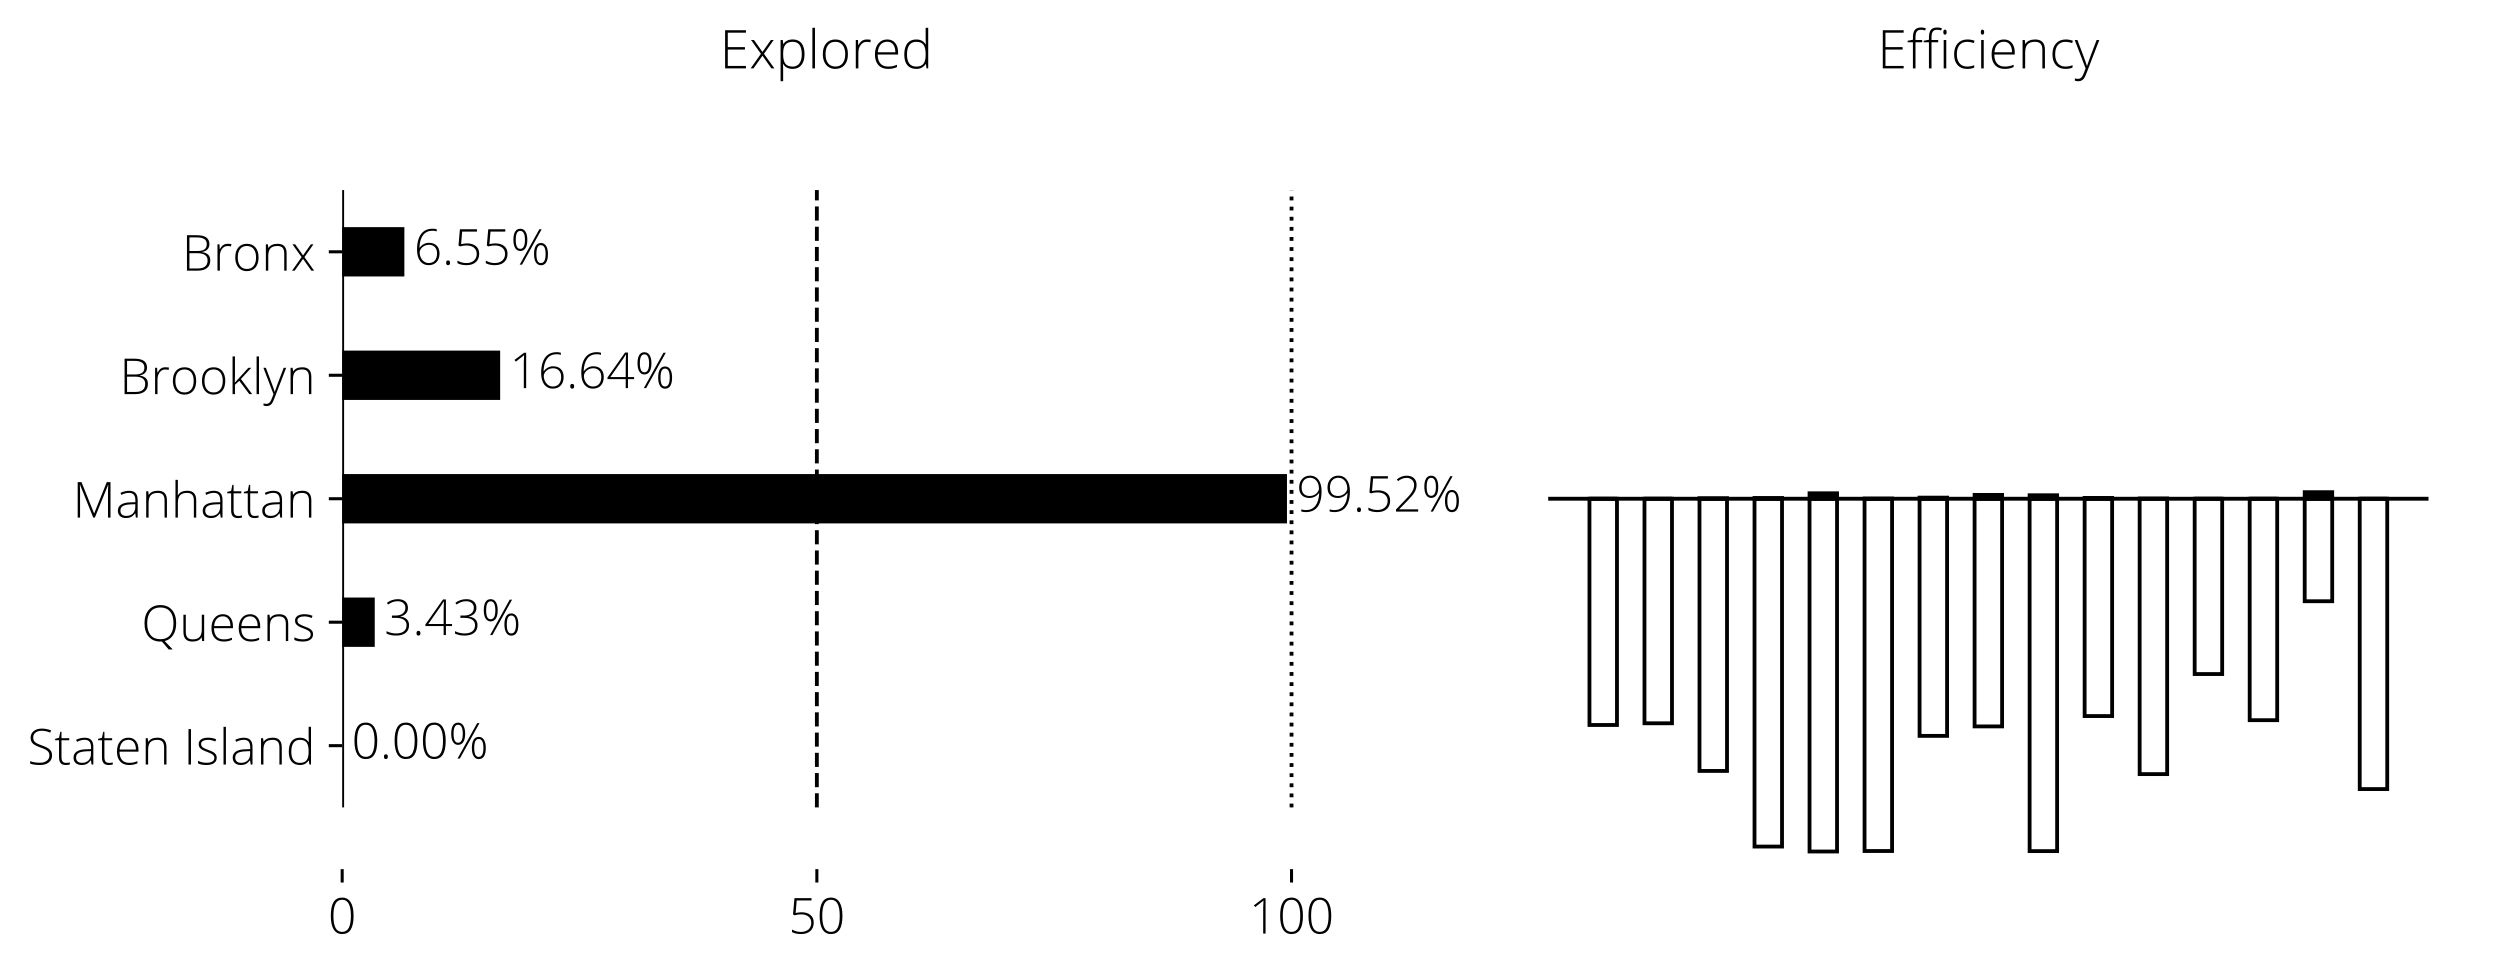
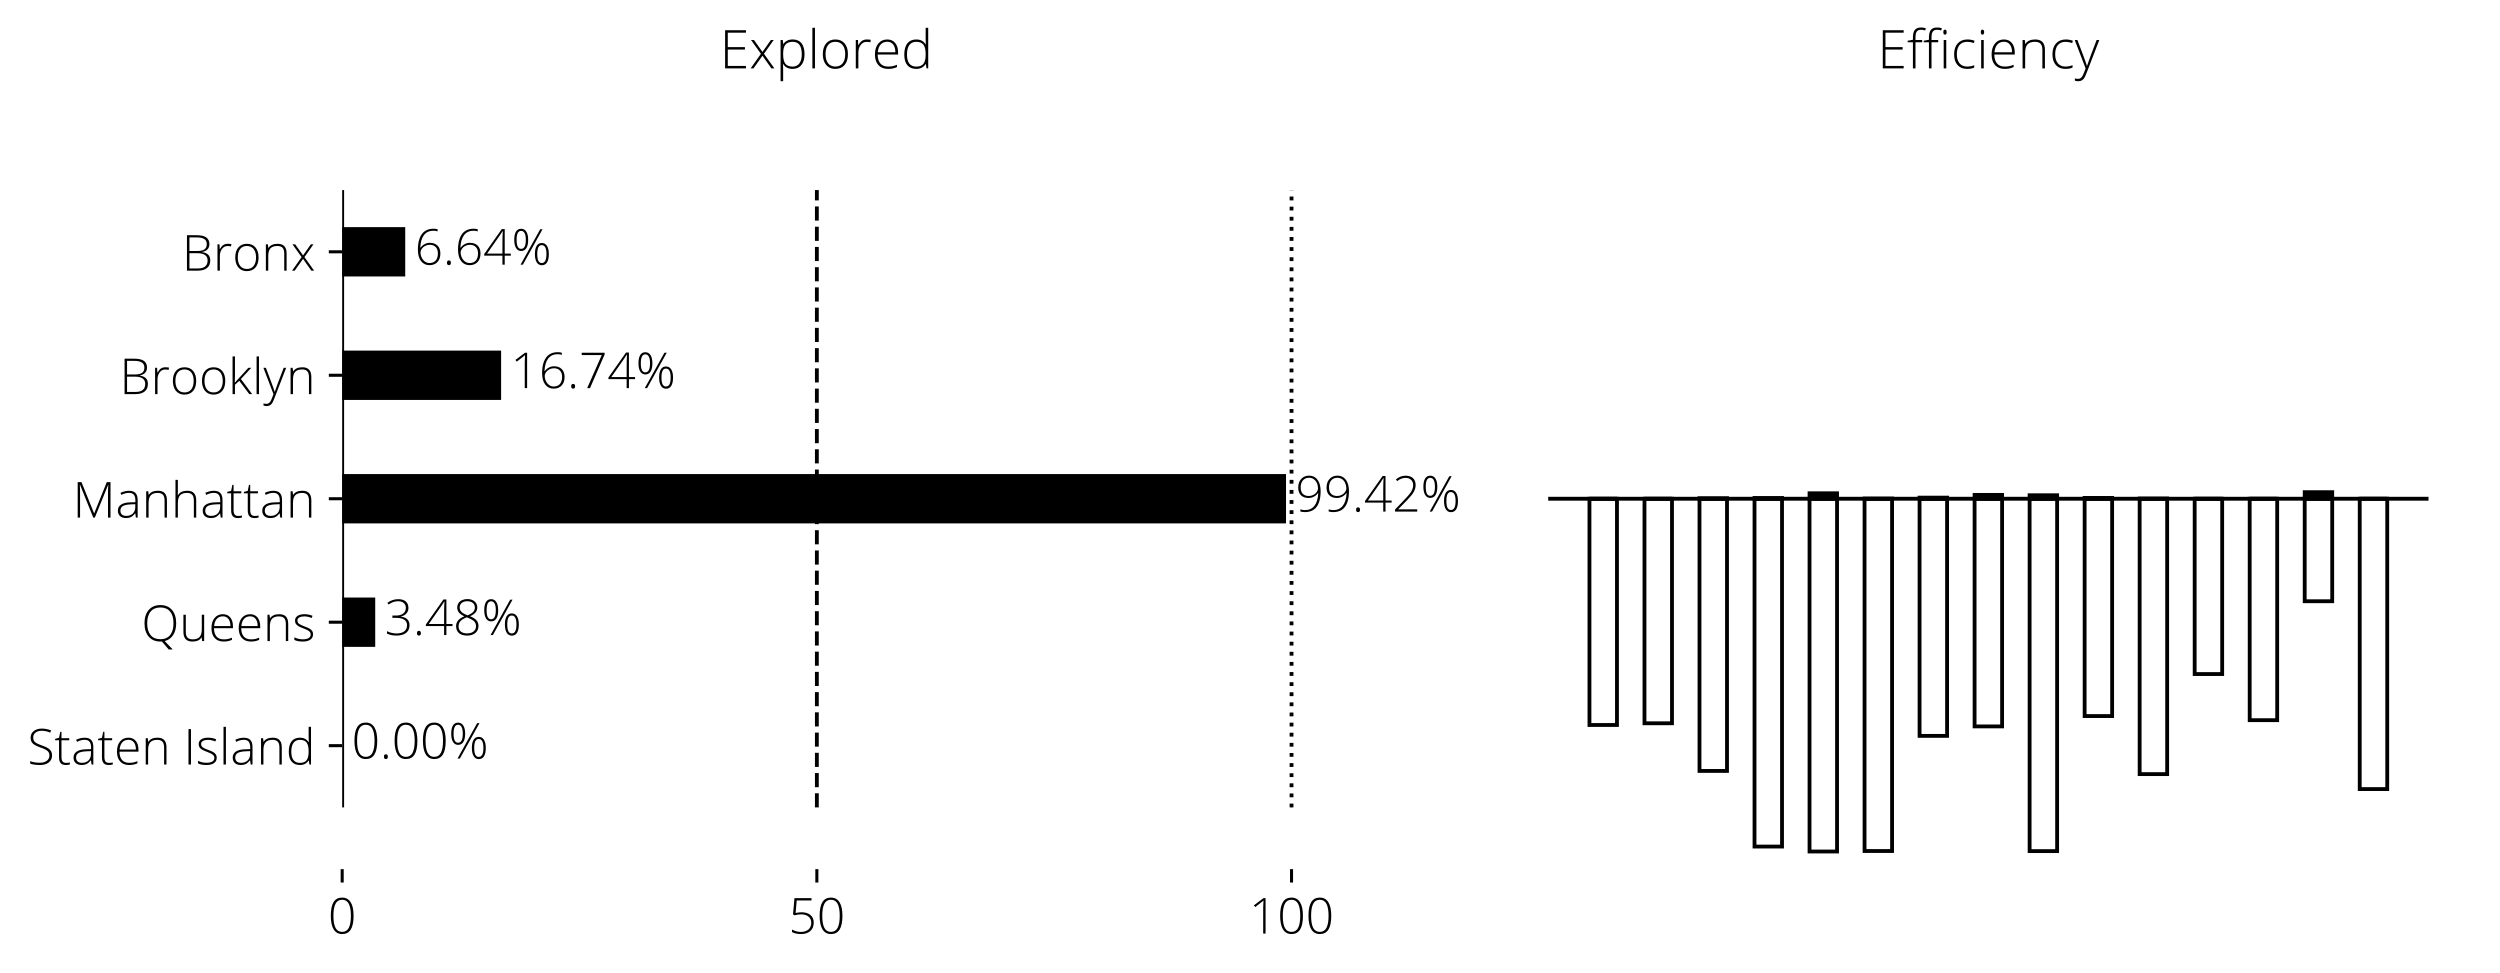
<svg xmlns="http://www.w3.org/2000/svg" xmlns:xlink="http://www.w3.org/1999/xlink" width="654.828pt" height="254.856pt" viewBox="0 0 654.828 254.856" version="1.1">
  <defs>
    <style type="text/css">*{stroke-linejoin: round; stroke-linecap: butt}</style>
  </defs>
  <g id="figure_1">
    <g id="patch_1">
      <path d="M 0 254.856  L 654.828 254.856  L 654.828 0  L 0 0  z " style="fill: #ffffff" />
    </g>
    <g id="axes_1">
      <g id="patch_2">
        <path d="M 89.628 227.654  L 343.265 227.654  L 343.265 33.614  L 89.628 33.614  L 89.628 227.654  z " style="fill: none" />
      </g>
      <g id="patch_3">
-         <path d="M 89.628 201.782  L 89.628 201.782  L 89.628 188.846  L 89.628 188.846  z " clip-path="url(#p88176ac33a)" />
+         <path d="M 89.628 201.782  L 89.628 201.782  L 89.628 188.846  L 89.628 188.846  z " clip-path="url(#p168eea9717)" />
      </g>
      <g id="patch_4">
-         <path d="M 89.628 169.442  L 98.158 169.442  L 98.158 156.506  L 89.628 156.506  z " clip-path="url(#p88176ac33a)" />
+         <path d="M 89.628 169.442  L 98.282 169.442  L 98.282 156.506  L 89.628 156.506  z " clip-path="url(#p168eea9717)" />
      </g>
      <g id="patch_5">
-         <path d="M 89.628 137.102  L 337.098 137.102  L 337.098 124.166  L 89.628 124.166  z " clip-path="url(#p88176ac33a)" />
+         <path d="M 89.628 137.102  L 336.849 137.102  L 336.849 124.166  L 89.628 124.166  z " clip-path="url(#p168eea9717)" />
      </g>
      <g id="patch_6">
-         <path d="M 89.628 104.762  L 131.006 104.762  L 131.006 91.826  L 89.628 91.826  z " clip-path="url(#p88176ac33a)" />
+         <path d="M 89.628 104.762  L 131.255 104.762  L 131.255 91.826  L 89.628 91.826  z " clip-path="url(#p168eea9717)" />
      </g>
      <g id="patch_7">
-         <path d="M 89.628 72.422  L 105.916 72.422  L 105.916 59.486  L 89.628 59.486  z " clip-path="url(#p88176ac33a)" />
+         <path d="M 89.628 72.422  L 106.14 72.422  L 106.14 59.486  L 89.628 59.486  z " clip-path="url(#p168eea9717)" />
      </g>
      <g id="matplotlib.axis_1">
        <g id="xtick_1">
          <g id="line2d_1">
            <defs>
-               <path id="m44814a8c28" d="M 0 0  L 0 3.5  " style="stroke: #000000; stroke-width: 0.8" />
+               <path id="mcba9a3e082" d="M 0 0  L 0 3.5  " style="stroke: #000000; stroke-width: 0.8" />
            </defs>
            <g>
-               <use xlink:href="#m44814a8c28" x="89.628" y="227.654" style="stroke: #000000; stroke-width: 0.8" />
+               <use xlink:href="#mcba9a3e082" x="89.628" y="227.654" style="stroke: #000000; stroke-width: 0.8" />
            </g>
          </g>
          <g id="text_1">
            <g transform="translate(85.91836 244.5322) scale(0.13 -0.13)">
              <defs>
                <path id="OpenSans-Light-30" d="M 3297 2297  Q 3297 1094 2930 515  Q 2563 -63 1819 -63  Q 1103 -63 731 532  Q 359 1128 359 2297  Q 359 3491 720 4066  Q 1081 4641 1819 4641  Q 2541 4641 2919 4045  Q 3297 3450 3297 2297  z M 697 2297  Q 697 1234 975 726  Q 1253 219 1819 219  Q 2409 219 2679 744  Q 2950 1269 2950 2297  Q 2950 3309 2679 3834  Q 2409 4359 1819 4359  Q 1228 4359 962 3834  Q 697 3309 697 2297  z " transform="scale(0.015625)" />
              </defs>
              <use xlink:href="#OpenSans-Light-30" />
            </g>
          </g>
        </g>
        <g id="xtick_2">
          <g id="line2d_2">
            <g>
-               <use xlink:href="#m44814a8c28" x="213.96" y="227.654" style="stroke: #000000; stroke-width: 0.8" />
+               <use xlink:href="#mcba9a3e082" x="213.96" y="227.654" style="stroke: #000000; stroke-width: 0.8" />
            </g>
          </g>
          <g id="text_2">
            <g transform="translate(206.5398 244.5322) scale(0.13 -0.13)">
              <defs>
                <path id="OpenSans-Light-35" d="M 1678 2747  Q 2409 2747 2829 2394  Q 3250 2041 3250 1422  Q 3250 719 2812 328  Q 2375 -63 1606 -63  Q 1266 -63 959 4  Q 653 72 447 197  L 447 519  Q 784 347 1046 280  Q 1309 213 1606 213  Q 2206 213 2568 530  Q 2931 847 2931 1388  Q 2931 1897 2578 2187  Q 2225 2478 1619 2478  Q 1213 2478 769 2356  L 581 2478  L 763 4569  L 2963 4569  L 2963 4269  L 1056 4269  L 916 2656  Q 1403 2747 1678 2747  z " transform="scale(0.015625)" />
              </defs>
              <use xlink:href="#OpenSans-Light-35" />
              <use xlink:href="#OpenSans-Light-30" x="57.08" />
            </g>
          </g>
        </g>
        <g id="xtick_3">
          <g id="line2d_3">
            <g>
-               <use xlink:href="#m44814a8c28" x="338.292" y="227.654" style="stroke: #000000; stroke-width: 0.8" />
+               <use xlink:href="#mcba9a3e082" x="338.292" y="227.654" style="stroke: #000000; stroke-width: 0.8" />
            </g>
          </g>
          <g id="text_3">
            <g transform="translate(327.1613 244.5322) scale(0.13 -0.13)">
              <defs>
                <path id="OpenSans-Light-31" d="M 2131 0  L 1825 0  L 1825 3328  Q 1825 3781 1863 4269  Q 1816 4222 1766 4178  Q 1716 4134 800 3419  L 622 3641  L 1863 4569  L 2131 4569  L 2131 0  z " transform="scale(0.015625)" />
              </defs>
              <use xlink:href="#OpenSans-Light-31" />
              <use xlink:href="#OpenSans-Light-30" x="57.08" />
              <use xlink:href="#OpenSans-Light-30" x="114.16" />
            </g>
          </g>
        </g>
      </g>
      <g id="matplotlib.axis_2">
        <g id="ytick_1">
          <g id="line2d_4">
            <defs>
-               <path id="m0bc030e1fc" d="M 0 0  L -3.5 0  " style="stroke: #000000; stroke-width: 0.8" />
+               <path id="m5c277c383a" d="M 0 0  L -3.5 0  " style="stroke: #000000; stroke-width: 0.8" />
            </defs>
            <g>
-               <use xlink:href="#m0bc030e1fc" x="89.628" y="195.314" style="stroke: #000000; stroke-width: 0.8" />
+               <use xlink:href="#m5c277c383a" x="89.628" y="195.314" style="stroke: #000000; stroke-width: 0.8" />
            </g>
          </g>
          <g id="text_4">
            <g transform="translate(7.2 200.2532) scale(0.13 -0.13)">
              <defs>
                <path id="OpenSans-Light-53" d="M 3169 1178  Q 3169 606 2748 271  Q 2328 -63 1631 -63  Q 794 -63 347 122  L 347 441  Q 841 231 1606 231  Q 2169 231 2498 489  Q 2828 747 2828 1166  Q 2828 1425 2718 1595  Q 2609 1766 2362 1906  Q 2116 2047 1638 2209  Q 938 2450 670 2729  Q 403 3009 403 3475  Q 403 3988 804 4311  Q 1206 4634 1838 4634  Q 2481 4634 3047 4391  L 2931 4116  Q 2363 4353 1844 4353  Q 1338 4353 1038 4118  Q 738 3884 738 3481  Q 738 3228 830 3065  Q 922 2903 1131 2773  Q 1341 2644 1850 2463  Q 2384 2278 2653 2104  Q 2922 1931 3045 1711  Q 3169 1491 3169 1178  z " transform="scale(0.015625)" />
                <path id="OpenSans-Light-74" d="M 1466 213  Q 1759 213 1978 263  L 1978 13  Q 1753 -63 1459 -63  Q 1009 -63 795 178  Q 581 419 581 934  L 581 3128  L 78 3128  L 78 3309  L 581 3450  L 738 4219  L 897 4219  L 897 3397  L 1894 3397  L 1894 3128  L 897 3128  L 897 978  Q 897 588 1034 400  Q 1172 213 1466 213  z " transform="scale(0.015625)" />
                <path id="OpenSans-Light-61" d="M 2631 0  L 2553 538  L 2528 538  Q 2272 209 2001 73  Q 1731 -63 1363 -63  Q 863 -63 584 193  Q 306 450 306 903  Q 306 1400 720 1675  Q 1134 1950 1919 1966  L 2566 1984  L 2566 2209  Q 2566 2694 2369 2941  Q 2172 3188 1734 3188  Q 1263 3188 756 2925  L 641 3194  Q 1200 3456 1747 3456  Q 2306 3456 2582 3165  Q 2859 2875 2859 2259  L 2859 0  L 2631 0  z M 1381 219  Q 1925 219 2239 530  Q 2553 841 2553 1394  L 2553 1728  L 1959 1703  Q 1244 1669 939 1480  Q 634 1291 634 891  Q 634 572 829 395  Q 1025 219 1381 219  z " transform="scale(0.015625)" />
                <path id="OpenSans-Light-65" d="M 1941 -63  Q 1200 -63 786 393  Q 372 850 372 1672  Q 372 2484 772 2973  Q 1172 3463 1850 3463  Q 2450 3463 2797 3044  Q 3144 2625 3144 1906  L 3144 1656  L 697 1656  Q 703 956 1023 587  Q 1344 219 1941 219  Q 2231 219 2451 259  Q 2672 300 3009 434  L 3009 153  Q 2722 28 2478 -17  Q 2234 -63 1941 -63  z M 1850 3188  Q 1359 3188 1062 2864  Q 766 2541 716 1931  L 2816 1931  Q 2816 2522 2559 2855  Q 2303 3188 1850 3188  z " transform="scale(0.015625)" />
                <path id="OpenSans-Light-6e" d="M 2938 0  L 2938 2203  Q 2938 2716 2722 2948  Q 2506 3181 2053 3181  Q 1444 3181 1161 2873  Q 878 2566 878 1875  L 878 0  L 569 0  L 569 3397  L 831 3397  L 891 2931  L 909 2931  Q 1241 3463 2088 3463  Q 3244 3463 3244 2222  L 3244 0  L 2938 0  z " transform="scale(0.015625)" />
                <path id="OpenSans-Light-20" transform="scale(0.015625)" />
                <path id="OpenSans-Light-49" d="M 647 0  L 647 4569  L 966 4569  L 966 0  L 647 0  z " transform="scale(0.015625)" />
                <path id="OpenSans-Light-73" d="M 2675 884  Q 2675 428 2328 182  Q 1981 -63 1344 -63  Q 663 -63 263 147  L 263 481  Q 775 225 1344 225  Q 1847 225 2108 392  Q 2369 559 2369 838  Q 2369 1094 2161 1269  Q 1953 1444 1478 1613  Q 969 1797 762 1930  Q 556 2063 451 2230  Q 347 2397 347 2638  Q 347 3019 667 3241  Q 988 3463 1563 3463  Q 2113 3463 2606 3256  L 2491 2975  Q 1991 3181 1563 3181  Q 1147 3181 903 3043  Q 659 2906 659 2663  Q 659 2397 848 2237  Q 1038 2078 1588 1881  Q 2047 1716 2256 1583  Q 2466 1450 2570 1281  Q 2675 1113 2675 884  z " transform="scale(0.015625)" />
                <path id="OpenSans-Light-6c" d="M 878 0  L 569 0  L 569 4863  L 878 4863  L 878 0  z " transform="scale(0.015625)" />
                <path id="OpenSans-Light-64" d="M 1813 3463  Q 2181 3463 2450 3328  Q 2719 3194 2931 2869  L 2950 2869  Q 2931 3263 2931 3641  L 2931 4863  L 3238 4863  L 3238 0  L 3034 0  L 2956 519  L 2931 519  Q 2544 -63 1819 -63  Q 1116 -63 744 375  Q 372 813 372 1650  Q 372 2531 740 2997  Q 1109 3463 1813 3463  z M 1813 3181  Q 1256 3181 976 2790  Q 697 2400 697 1656  Q 697 213 1819 213  Q 2394 213 2662 547  Q 2931 881 2931 1650  L 2931 1703  Q 2931 2491 2667 2836  Q 2403 3181 1813 3181  z " transform="scale(0.015625)" />
              </defs>
              <use xlink:href="#OpenSans-Light-53" />
              <use xlink:href="#OpenSans-Light-74" x="54.492" />
              <use xlink:href="#OpenSans-Light-61" x="87.988" />
              <use xlink:href="#OpenSans-Light-74" x="140.967" />
              <use xlink:href="#OpenSans-Light-65" x="174.463" />
              <use xlink:href="#OpenSans-Light-6e" x="229.346" />
              <use xlink:href="#OpenSans-Light-20" x="288.33" />
              <use xlink:href="#OpenSans-Light-49" x="314.307" />
              <use xlink:href="#OpenSans-Light-73" x="339.502" />
              <use xlink:href="#OpenSans-Light-6c" x="386.084" />
              <use xlink:href="#OpenSans-Light-61" x="408.691" />
              <use xlink:href="#OpenSans-Light-6e" x="461.67" />
              <use xlink:href="#OpenSans-Light-64" x="520.654" />
            </g>
          </g>
        </g>
        <g id="ytick_2">
          <g id="line2d_5">
            <g>
-               <use xlink:href="#m0bc030e1fc" x="89.628" y="162.974" style="stroke: #000000; stroke-width: 0.8" />
+               <use xlink:href="#m5c277c383a" x="89.628" y="162.974" style="stroke: #000000; stroke-width: 0.8" />
            </g>
          </g>
          <g id="text_5">
            <g transform="translate(37.03094 167.9132) scale(0.13 -0.13)">
              <defs>
                <path id="OpenSans-Light-51" d="M 4488 2291  Q 4488 1372 4094 770  Q 3700 169 3003 0  L 4044 -1088  L 3525 -1088  L 2644 -56  L 2541 -63  L 2444 -63  Q 1491 -63 947 570  Q 403 1203 403 2297  Q 403 3388 951 4014  Q 1500 4641 2450 4641  Q 3406 4641 3947 4011  Q 4488 3381 4488 2291  z M 750 2291  Q 750 1309 1187 773  Q 1625 238 2444 238  Q 3269 238 3705 769  Q 4141 1300 4141 2291  Q 4141 3278 3705 3804  Q 3269 4331 2450 4331  Q 1634 4331 1192 3800  Q 750 3269 750 2291  z " transform="scale(0.015625)" />
                <path id="OpenSans-Light-75" d="M 838 3397  L 838 1197  Q 838 684 1053 451  Q 1269 219 1722 219  Q 2328 219 2614 525  Q 2900 831 2900 1522  L 2900 3397  L 3206 3397  L 3206 0  L 2944 0  L 2888 469  L 2869 469  Q 2538 -63 1691 -63  Q 531 -63 531 1178  L 531 3397  L 838 3397  z " transform="scale(0.015625)" />
              </defs>
              <use xlink:href="#OpenSans-Light-51" />
              <use xlink:href="#OpenSans-Light-75" x="76.416" />
              <use xlink:href="#OpenSans-Light-65" x="135.4" />
              <use xlink:href="#OpenSans-Light-65" x="190.283" />
              <use xlink:href="#OpenSans-Light-6e" x="245.166" />
              <use xlink:href="#OpenSans-Light-73" x="304.15" />
            </g>
          </g>
        </g>
        <g id="ytick_3">
          <g id="line2d_6">
            <g>
-               <use xlink:href="#m0bc030e1fc" x="89.628" y="130.634" style="stroke: #000000; stroke-width: 0.8" />
+               <use xlink:href="#m5c277c383a" x="89.628" y="130.634" style="stroke: #000000; stroke-width: 0.8" />
            </g>
          </g>
          <g id="text_6">
            <g transform="translate(19.03406 135.5732) scale(0.13 -0.13)">
              <defs>
                <path id="OpenSans-Light-4d" d="M 2656 0  L 953 4219  L 928 4219  Q 953 3831 953 3425  L 953 0  L 647 0  L 647 4569  L 1141 4569  L 2759 550  L 2778 550  L 4397 4569  L 4878 4569  L 4878 0  L 4556 0  L 4556 3463  Q 4556 3825 4594 4213  L 4569 4213  L 2859 0  L 2656 0  z " transform="scale(0.015625)" />
                <path id="OpenSans-Light-68" d="M 2938 0  L 2938 2203  Q 2938 2716 2722 2948  Q 2506 3181 2053 3181  Q 1444 3181 1161 2873  Q 878 2566 878 1875  L 878 0  L 569 0  L 569 4863  L 878 4863  L 878 3316  L 863 2881  L 884 2881  Q 1075 3188 1365 3325  Q 1656 3463 2088 3463  Q 3244 3463 3244 2222  L 3244 0  L 2938 0  z " transform="scale(0.015625)" />
              </defs>
              <use xlink:href="#OpenSans-Light-4d" />
              <use xlink:href="#OpenSans-Light-61" x="86.279" />
              <use xlink:href="#OpenSans-Light-6e" x="139.258" />
              <use xlink:href="#OpenSans-Light-68" x="198.242" />
              <use xlink:href="#OpenSans-Light-61" x="257.227" />
              <use xlink:href="#OpenSans-Light-74" x="310.205" />
              <use xlink:href="#OpenSans-Light-74" x="343.701" />
              <use xlink:href="#OpenSans-Light-61" x="377.197" />
              <use xlink:href="#OpenSans-Light-6e" x="430.176" />
            </g>
          </g>
        </g>
        <g id="ytick_4">
          <g id="line2d_7">
            <g>
-               <use xlink:href="#m0bc030e1fc" x="89.628" y="98.294" style="stroke: #000000; stroke-width: 0.8" />
+               <use xlink:href="#m5c277c383a" x="89.628" y="98.294" style="stroke: #000000; stroke-width: 0.8" />
            </g>
          </g>
          <g id="text_7">
            <g transform="translate(31.31703 103.2332) scale(0.13 -0.13)">
              <defs>
                <path id="OpenSans-Light-42" d="M 647 4569  L 1900 4569  Q 2747 4569 3144 4281  Q 3541 3994 3541 3413  Q 3541 3016 3298 2752  Q 3056 2488 2591 2413  L 2591 2394  Q 3138 2313 3395 2048  Q 3653 1784 3653 1313  Q 3653 681 3234 340  Q 2816 0 2047 0  L 647 0  L 647 4569  z M 966 2534  L 1972 2534  Q 2616 2534 2908 2748  Q 3200 2963 3200 3419  Q 3200 3875 2870 4081  Q 2541 4288 1888 4288  L 966 4288  L 966 2534  z M 966 2253  L 966 281  L 2041 281  Q 3309 281 3309 1313  Q 3309 2253 1972 2253  L 966 2253  z " transform="scale(0.015625)" />
                <path id="OpenSans-Light-72" d="M 1906 3463  Q 2122 3463 2369 3419  L 2309 3122  Q 2097 3175 1869 3175  Q 1434 3175 1156 2806  Q 878 2438 878 1875  L 878 0  L 569 0  L 569 3397  L 831 3397  L 863 2784  L 884 2784  Q 1094 3159 1331 3311  Q 1569 3463 1906 3463  z " transform="scale(0.015625)" />
                <path id="OpenSans-Light-6f" d="M 3378 1703  Q 3378 872 2975 404  Q 2572 -63 1863 -63  Q 1416 -63 1075 153  Q 734 369 553 772  Q 372 1175 372 1703  Q 372 2534 775 2998  Q 1178 3463 1881 3463  Q 2581 3463 2979 2992  Q 3378 2522 3378 1703  z M 697 1703  Q 697 1003 1005 611  Q 1313 219 1875 219  Q 2438 219 2745 611  Q 3053 1003 3053 1703  Q 3053 2406 2742 2793  Q 2431 3181 1869 3181  Q 1306 3181 1001 2795  Q 697 2409 697 1703  z " transform="scale(0.015625)" />
                <path id="OpenSans-Light-6b" d="M 872 1491  L 2606 3397  L 2981 3397  L 1644 1947  L 3097 0  L 2725 0  L 1434 1716  L 878 1209  L 878 0  L 569 0  L 569 4863  L 878 4863  L 878 2425  L 856 1491  L 872 1491  z " transform="scale(0.015625)" />
                <path id="OpenSans-Light-79" d="M 0 3397  L 319 3397  L 1038 1491  Q 1366 613 1453 306  L 1472 306  Q 1603 709 1900 1509  L 2619 3397  L 2938 3397  L 1416 -550  Q 1231 -1031 1106 -1200  Q 981 -1369 814 -1453  Q 647 -1538 409 -1538  Q 231 -1538 13 -1472  L 13 -1203  Q 194 -1253 403 -1253  Q 563 -1253 684 -1178  Q 806 -1103 904 -945  Q 1003 -788 1133 -445  Q 1263 -103 1300 0  L 0 3397  z " transform="scale(0.015625)" />
              </defs>
              <use xlink:href="#OpenSans-Light-42" />
              <use xlink:href="#OpenSans-Light-72" x="62.695" />
              <use xlink:href="#OpenSans-Light-6f" x="101.611" />
              <use xlink:href="#OpenSans-Light-6f" x="160.205" />
              <use xlink:href="#OpenSans-Light-6b" x="218.799" />
              <use xlink:href="#OpenSans-Light-6c" x="267.188" />
              <use xlink:href="#OpenSans-Light-79" x="289.795" />
              <use xlink:href="#OpenSans-Light-6e" x="335.693" />
            </g>
          </g>
        </g>
        <g id="ytick_5">
          <g id="line2d_8">
            <g>
-               <use xlink:href="#m0bc030e1fc" x="89.628" y="65.954" style="stroke: #000000; stroke-width: 0.8" />
+               <use xlink:href="#m5c277c383a" x="89.628" y="65.954" style="stroke: #000000; stroke-width: 0.8" />
            </g>
          </g>
          <g id="text_8">
            <g transform="translate(47.65641 70.89317) scale(0.13 -0.13)">
              <defs>
                <path id="OpenSans-Light-78" d="M 1403 1747  L 219 3397  L 575 3397  L 1588 1966  L 2591 3397  L 2931 3397  L 1766 1747  L 3016 0  L 2656 0  L 1588 1516  L 513 0  L 172 0  L 1403 1747  z " transform="scale(0.015625)" />
              </defs>
              <use xlink:href="#OpenSans-Light-42" />
              <use xlink:href="#OpenSans-Light-72" x="62.695" />
              <use xlink:href="#OpenSans-Light-6f" x="101.611" />
              <use xlink:href="#OpenSans-Light-6e" x="160.205" />
              <use xlink:href="#OpenSans-Light-78" x="219.189" />
            </g>
          </g>
        </g>
      </g>
      <g id="LineCollection_1">
-         <path d="M 89.628 211.484  L 89.628 49.784  " clip-path="url(#p88176ac33a)" style="fill: none; stroke: #000000" />
+         <path d="M 89.628 211.484  L 89.628 49.784  " clip-path="url(#p168eea9717)" style="fill: none; stroke: #000000" />
      </g>
      <g id="LineCollection_2">
-         <path d="M 213.96 211.484  L 213.96 49.784  " clip-path="url(#p88176ac33a)" style="fill: none; stroke-dasharray: 3.7,1.6; stroke-dashoffset: 0; stroke: #000000" />
+         <path d="M 213.96 211.484  L 213.96 49.784  " clip-path="url(#p168eea9717)" style="fill: none; stroke-dasharray: 3.7,1.6; stroke-dashoffset: 0; stroke: #000000" />
      </g>
      <g id="LineCollection_3">
-         <path d="M 338.292 211.484  L 338.292 49.784  " clip-path="url(#p88176ac33a)" style="fill: none; stroke-dasharray: 1,1.65; stroke-dashoffset: 0; stroke: #000000" />
+         <path d="M 338.292 211.484  L 338.292 49.784  " clip-path="url(#p168eea9717)" style="fill: none; stroke-dasharray: 1,1.65; stroke-dashoffset: 0; stroke: #000000" />
      </g>
      <g id="text_9">
        <g transform="translate(92.11507 198.6911) scale(0.13 -0.13)">
          <defs>
            <path id="OpenSans-Light-2e" d="M 506 244  Q 506 550 756 550  Q 1013 550 1013 244  Q 1013 -63 756 -63  Q 506 -63 506 244  z " transform="scale(0.015625)" />
            <path id="OpenSans-Light-25" d="M 659 3206  Q 659 2625 800 2333  Q 941 2041 1241 2041  Q 1844 2041 1844 3206  Q 1844 3781 1689 4070  Q 1534 4359 1241 4359  Q 941 4359 800 4070  Q 659 3781 659 3206  z M 2150 3206  Q 2150 2500 1915 2133  Q 1681 1766 1241 1766  Q 825 1766 589 2142  Q 353 2519 353 3206  Q 353 3903 578 4268  Q 803 4634 1241 4634  Q 1675 4634 1912 4257  Q 2150 3881 2150 3206  z M 3322 1369  Q 3322 791 3462 502  Q 3603 213 3903 213  Q 4506 213 4506 1369  Q 4506 2522 3903 2522  Q 3603 2522 3462 2236  Q 3322 1950 3322 1369  z M 4813 1369  Q 4813 663 4581 295  Q 4350 -72 3909 -72  Q 3484 -72 3250 308  Q 3016 688 3016 1369  Q 3016 2072 3245 2434  Q 3475 2797 3909 2797  Q 4338 2797 4575 2422  Q 4813 2047 4813 1369  z M 4000 4569  L 1466 0  L 1166 0  L 3700 4569  L 4000 4569  z " transform="scale(0.015625)" />
          </defs>
          <use xlink:href="#OpenSans-Light-30" />
          <use xlink:href="#OpenSans-Light-2e" x="57.08" />
          <use xlink:href="#OpenSans-Light-30" x="80.859" />
          <use xlink:href="#OpenSans-Light-30" x="137.939" />
          <use xlink:href="#OpenSans-Light-25" x="195.02" />
        </g>
      </g>
      <g id="text_10">
-         <g transform="translate(100.6442 166.3511) scale(0.13 -0.13)">
+         <g transform="translate(100.7685 166.3511) scale(0.13 -0.13)">
          <defs>
            <path id="OpenSans-Light-33" d="M 3059 3494  Q 3059 3069 2792 2778  Q 2525 2488 2075 2406  L 2075 2388  Q 2625 2319 2912 2037  Q 3200 1756 3200 1281  Q 3200 641 2764 289  Q 2328 -63 1509 -63  Q 813 -63 294 197  L 294 506  Q 556 369 882 291  Q 1209 213 1497 213  Q 2188 213 2534 492  Q 2881 772 2881 1281  Q 2881 1734 2526 1978  Q 2172 2222 1484 2222  L 991 2222  L 991 2522  L 1491 2522  Q 2059 2522 2392 2792  Q 2725 3063 2725 3525  Q 2725 3906 2454 4136  Q 2184 4366 1747 4366  Q 1406 4366 1125 4270  Q 844 4175 494 3944  L 341 4153  Q 606 4375 981 4504  Q 1356 4634 1741 4634  Q 2372 4634 2715 4336  Q 3059 4038 3059 3494  z " transform="scale(0.015625)" />
            <path id="OpenSans-Light-34" d="M 3566 1166  L 2778 1166  L 2778 0  L 2484 0  L 2484 1166  L 134 1166  L 134 1375  L 2400 4594  L 2778 4594  L 2778 1434  L 3566 1434  L 3566 1166  z M 2484 1434  L 2484 2741  Q 2484 3684 2528 4325  L 2503 4325  Q 2441 4209 2119 3738  L 506 1434  L 2484 1434  z " transform="scale(0.015625)" />
+             <path id="OpenSans-Light-38" d="M 1819 4647  Q 2400 4647 2754 4350  Q 3109 4053 3109 3547  Q 3109 3197 2889 2928  Q 2669 2659 2175 2431  Q 2775 2184 3019 1890  Q 3263 1597 3263 1178  Q 3263 613 2867 275  Q 2472 -63 1806 -63  Q 1116 -63 747 253  Q 378 569 378 1172  Q 378 1581 637 1890  Q 897 2200 1441 2419  Q 938 2656 731 2920  Q 525 3184 525 3553  Q 525 3881 690 4129  Q 856 4378 1154 4512  Q 1453 4647 1819 4647  z M 697 1125  Q 697 694 989 456  Q 1281 219 1806 219  Q 2319 219 2631 470  Q 2944 722 2944 1153  Q 2944 1541 2698 1783  Q 2453 2025 1753 2291  Q 1178 2069 937 1800  Q 697 1531 697 1125  z M 1813 4366  Q 1372 4366 1105 4148  Q 838 3931 838 3553  Q 838 3334 936 3167  Q 1034 3000 1220 2864  Q 1406 2728 1844 2547  Q 2353 2744 2575 2981  Q 2797 3219 2797 3553  Q 2797 3928 2533 4147  Q 2269 4366 1813 4366  z " transform="scale(0.015625)" />
          </defs>
          <use xlink:href="#OpenSans-Light-33" />
          <use xlink:href="#OpenSans-Light-2e" x="57.08" />
          <use xlink:href="#OpenSans-Light-34" x="80.859" />
-           <use xlink:href="#OpenSans-Light-33" x="137.939" />
+           <use xlink:href="#OpenSans-Light-38" x="137.939" />
          <use xlink:href="#OpenSans-Light-25" x="195.02" />
        </g>
      </g>
      <g id="text_11">
-         <g transform="translate(339.5846 134.0111) scale(0.13 -0.13)">
+         <g transform="translate(339.3359 134.0111) scale(0.13 -0.13)">
          <defs>
            <path id="OpenSans-Light-39" d="M 3238 2631  Q 3238 1731 3002 1125  Q 2766 519 2314 228  Q 1863 -63 1222 -63  Q 897 -63 622 19  L 622 288  Q 756 244 945 220  Q 1134 197 1234 197  Q 2006 197 2443 755  Q 2881 1313 2931 2381  L 2894 2381  Q 2666 2081 2350 1920  Q 2034 1759 1691 1759  Q 1056 1759 701 2109  Q 347 2459 347 3103  Q 347 3791 736 4216  Q 1125 4641 1747 4641  Q 2197 4641 2534 4405  Q 2872 4169 3055 3712  Q 3238 3256 3238 2631  z M 1747 4366  Q 1253 4366 959 4033  Q 666 3700 666 3122  Q 666 2578 937 2297  Q 1209 2016 1716 2016  Q 2031 2016 2304 2156  Q 2578 2297 2739 2530  Q 2900 2763 2900 3003  Q 2900 3369 2754 3687  Q 2609 4006 2348 4186  Q 2088 4366 1747 4366  z " transform="scale(0.015625)" />
            <path id="OpenSans-Light-32" d="M 3213 0  L 353 0  L 353 275  L 1569 1544  Q 2081 2075 2287 2356  Q 2494 2638 2591 2894  Q 2688 3150 2688 3431  Q 2688 3841 2419 4097  Q 2150 4353 1722 4353  Q 1150 4353 628 3938  L 459 4153  Q 1031 4634 1728 4634  Q 2325 4634 2667 4315  Q 3009 3997 3009 3438  Q 3009 2984 2779 2561  Q 2550 2138 1941 1516  L 769 313  L 769 300  L 3213 300  L 3213 0  z " transform="scale(0.015625)" />
          </defs>
          <use xlink:href="#OpenSans-Light-39" />
          <use xlink:href="#OpenSans-Light-39" x="57.08" />
          <use xlink:href="#OpenSans-Light-2e" x="114.16" />
-           <use xlink:href="#OpenSans-Light-35" x="137.939" />
+           <use xlink:href="#OpenSans-Light-34" x="137.939" />
          <use xlink:href="#OpenSans-Light-32" x="195.02" />
          <use xlink:href="#OpenSans-Light-25" x="252.1" />
        </g>
      </g>
      <g id="text_12">
-         <g transform="translate(133.4926 101.6711) scale(0.13 -0.13)">
+         <g transform="translate(133.7413 101.6711) scale(0.13 -0.13)">
          <defs>
            <path id="OpenSans-Light-36" d="M 409 1947  Q 409 2838 651 3445  Q 894 4053 1339 4347  Q 1784 4641 2413 4641  Q 2706 4641 2950 4569  L 2950 4294  Q 2722 4378 2400 4378  Q 1628 4378 1198 3822  Q 769 3266 716 2203  L 756 2203  Q 994 2509 1300 2665  Q 1606 2822 1947 2822  Q 2588 2822 2948 2456  Q 3309 2091 3309 1447  Q 3309 747 2929 342  Q 2550 -63 1906 -63  Q 1213 -63 811 467  Q 409 997 409 1947  z M 1906 213  Q 2419 213 2703 534  Q 2988 856 2988 1453  Q 2988 1978 2706 2272  Q 2425 2566 1941 2566  Q 1622 2566 1348 2425  Q 1075 2284 912 2051  Q 750 1819 750 1575  Q 750 1228 904 908  Q 1059 588 1323 400  Q 1588 213 1906 213  z " transform="scale(0.015625)" />
+             <path id="OpenSans-Light-37" d="M 1044 0  L 2925 4269  L 341 4269  L 341 4569  L 3297 4569  L 3297 4341  L 1409 0  L 1044 0  z " transform="scale(0.015625)" />
          </defs>
          <use xlink:href="#OpenSans-Light-31" />
          <use xlink:href="#OpenSans-Light-36" x="57.08" />
          <use xlink:href="#OpenSans-Light-2e" x="114.16" />
-           <use xlink:href="#OpenSans-Light-36" x="137.939" />
+           <use xlink:href="#OpenSans-Light-37" x="137.939" />
          <use xlink:href="#OpenSans-Light-34" x="195.02" />
          <use xlink:href="#OpenSans-Light-25" x="252.1" />
        </g>
      </g>
      <g id="text_13">
-         <g transform="translate(108.4025 69.33114) scale(0.13 -0.13)">
+         <g transform="translate(108.6263 69.33114) scale(0.13 -0.13)">
          <use xlink:href="#OpenSans-Light-36" />
          <use xlink:href="#OpenSans-Light-2e" x="57.08" />
-           <use xlink:href="#OpenSans-Light-35" x="80.859" />
-           <use xlink:href="#OpenSans-Light-35" x="137.939" />
+           <use xlink:href="#OpenSans-Light-36" x="80.859" />
+           <use xlink:href="#OpenSans-Light-34" x="137.939" />
          <use xlink:href="#OpenSans-Light-25" x="195.02" />
        </g>
      </g>
      <g id="text_14">
        <g transform="translate(188.5144 17.91219) scale(0.14 -0.14)">
          <defs>
            <path id="OpenSans-Light-45" d="M 3144 0  L 647 0  L 647 4569  L 3144 4569  L 3144 4275  L 966 4275  L 966 2547  L 3022 2547  L 3022 2253  L 966 2253  L 966 294  L 3144 294  L 3144 0  z " transform="scale(0.015625)" />
            <path id="OpenSans-Light-70" d="M 2022 -63  Q 1238 -63 878 525  L 856 525  L 866 263  Q 878 31 878 -244  L 878 -1538  L 569 -1538  L 569 3397  L 831 3397  L 891 2913  L 909 2913  Q 1259 3463 2028 3463  Q 2716 3463 3077 3011  Q 3438 2559 3438 1697  Q 3438 859 3058 398  Q 2678 -63 2022 -63  z M 2016 213  Q 2538 213 2823 600  Q 3109 988 3109 1684  Q 3109 3181 2028 3181  Q 1434 3181 1156 2854  Q 878 2528 878 1791  L 878 1691  Q 878 894 1145 553  Q 1413 213 2016 213  z " transform="scale(0.015625)" />
          </defs>
          <use xlink:href="#OpenSans-Light-45" />
          <use xlink:href="#OpenSans-Light-78" x="55.176" />
          <use xlink:href="#OpenSans-Light-70" x="104.98" />
          <use xlink:href="#OpenSans-Light-6c" x="164.502" />
          <use xlink:href="#OpenSans-Light-6f" x="187.109" />
          <use xlink:href="#OpenSans-Light-72" x="245.703" />
          <use xlink:href="#OpenSans-Light-65" x="284.619" />
          <use xlink:href="#OpenSans-Light-64" x="339.502" />
        </g>
      </g>
    </g>
    <g id="axes_2">
      <g id="patch_8">
-         <path d="M 416.329 130.634  L 423.535 130.634  L 423.535 130.634  L 416.329 130.634  z " clip-path="url(#pc132626666)" style="stroke: #000000; stroke-linejoin: miter" />
+         <path d="M 416.329 130.634  L 423.535 130.634  L 423.535 130.634  L 416.329 130.634  z " clip-path="url(#p8cb9412788)" style="stroke: #000000; stroke-linejoin: miter" />
      </g>
      <g id="patch_9">
-         <path d="M 430.741 130.634  L 437.946 130.634  L 437.946 130.634  L 430.741 130.634  z " clip-path="url(#pc132626666)" style="stroke: #000000; stroke-linejoin: miter" />
+         <path d="M 430.741 130.634  L 437.946 130.634  L 437.946 130.634  L 430.741 130.634  z " clip-path="url(#p8cb9412788)" style="stroke: #000000; stroke-linejoin: miter" />
      </g>
      <g id="patch_10">
-         <path d="M 445.152 130.634  L 452.357 130.634  L 452.357 130.507  L 445.152 130.507  z " clip-path="url(#pc132626666)" style="stroke: #000000; stroke-linejoin: miter" />
+         <path d="M 445.152 130.634  L 452.357 130.634  L 452.357 130.507  L 445.152 130.507  z " clip-path="url(#p8cb9412788)" style="stroke: #000000; stroke-linejoin: miter" />
      </g>
      <g id="patch_11">
-         <path d="M 459.563 130.634  L 466.768 130.634  L 466.768 130.438  L 459.563 130.438  z " clip-path="url(#pc132626666)" style="stroke: #000000; stroke-linejoin: miter" />
+         <path d="M 459.563 130.634  L 466.768 130.634  L 466.768 130.438  L 459.563 130.438  z " clip-path="url(#p8cb9412788)" style="stroke: #000000; stroke-linejoin: miter" />
      </g>
      <g id="patch_12">
-         <path d="M 473.974 130.634  L 481.18 130.634  L 481.18 129.206  L 473.974 129.206  z " clip-path="url(#pc132626666)" style="stroke: #000000; stroke-linejoin: miter" />
+         <path d="M 473.974 130.634  L 481.18 130.634  L 481.18 129.206  L 473.974 129.206  z " clip-path="url(#p8cb9412788)" style="stroke: #000000; stroke-linejoin: miter" />
      </g>
      <g id="patch_13">
-         <path d="M 488.385 130.634  L 495.591 130.634  L 495.591 130.611  L 488.385 130.611  z " clip-path="url(#pc132626666)" style="stroke: #000000; stroke-linejoin: miter" />
+         <path d="M 488.385 130.634  L 495.591 130.634  L 495.591 130.611  L 488.385 130.611  z " clip-path="url(#p8cb9412788)" style="stroke: #000000; stroke-linejoin: miter" />
      </g>
      <g id="patch_14">
-         <path d="M 502.796 130.634  L 510.002 130.634  L 510.002 130.345  L 502.796 130.345  z " clip-path="url(#pc132626666)" style="stroke: #000000; stroke-linejoin: miter" />
+         <path d="M 502.796 130.634  L 510.002 130.634  L 510.002 130.345  L 502.796 130.345  z " clip-path="url(#p8cb9412788)" style="stroke: #000000; stroke-linejoin: miter" />
      </g>
      <g id="patch_15">
-         <path d="M 517.207 130.634  L 524.413 130.634  L 524.413 129.628  L 517.207 129.628  z " clip-path="url(#pc132626666)" style="stroke: #000000; stroke-linejoin: miter" />
+         <path d="M 517.207 130.634  L 524.413 130.634  L 524.413 129.628  L 517.207 129.628  z " clip-path="url(#p8cb9412788)" style="stroke: #000000; stroke-linejoin: miter" />
      </g>
      <g id="patch_16">
-         <path d="M 531.619 130.634  L 538.824 130.634  L 538.824 129.721  L 531.619 129.721  z " clip-path="url(#pc132626666)" style="stroke: #000000; stroke-linejoin: miter" />
+         <path d="M 531.619 130.634  L 538.824 130.634  L 538.824 129.721  L 531.619 129.721  z " clip-path="url(#p8cb9412788)" style="stroke: #000000; stroke-linejoin: miter" />
      </g>
      <g id="patch_17">
-         <path d="M 546.03 130.634  L 553.235 130.634  L 553.235 130.42  L 546.03 130.42  z " clip-path="url(#pc132626666)" style="stroke: #000000; stroke-linejoin: miter" />
+         <path d="M 546.03 130.634  L 553.235 130.634  L 553.235 130.42  L 546.03 130.42  z " clip-path="url(#p8cb9412788)" style="stroke: #000000; stroke-linejoin: miter" />
      </g>
      <g id="patch_18">
-         <path d="M 560.441 130.634  L 567.647 130.634  L 567.647 130.599  L 560.441 130.599  z " clip-path="url(#pc132626666)" style="stroke: #000000; stroke-linejoin: miter" />
+         <path d="M 560.441 130.634  L 567.647 130.634  L 567.647 130.599  L 560.441 130.599  z " clip-path="url(#p8cb9412788)" style="stroke: #000000; stroke-linejoin: miter" />
      </g>
      <g id="patch_19">
-         <path d="M 574.852 130.634  L 582.058 130.634  L 582.058 130.634  L 574.852 130.634  z " clip-path="url(#pc132626666)" style="stroke: #000000; stroke-linejoin: miter" />
+         <path d="M 574.852 130.634  L 582.058 130.634  L 582.058 130.634  L 574.852 130.634  z " clip-path="url(#p8cb9412788)" style="stroke: #000000; stroke-linejoin: miter" />
      </g>
      <g id="patch_20">
-         <path d="M 589.263 130.634  L 596.469 130.634  L 596.469 130.634  L 589.263 130.634  z " clip-path="url(#pc132626666)" style="stroke: #000000; stroke-linejoin: miter" />
+         <path d="M 589.263 130.634  L 596.469 130.634  L 596.469 130.634  L 589.263 130.634  z " clip-path="url(#p8cb9412788)" style="stroke: #000000; stroke-linejoin: miter" />
      </g>
      <g id="patch_21">
-         <path d="M 603.674 130.634  L 610.88 130.634  L 610.88 128.917  L 603.674 128.917  z " clip-path="url(#pc132626666)" style="stroke: #000000; stroke-linejoin: miter" />
+         <path d="M 603.674 130.634  L 610.88 130.634  L 610.88 128.917  L 603.674 128.917  z " clip-path="url(#p8cb9412788)" style="stroke: #000000; stroke-linejoin: miter" />
      </g>
      <g id="patch_22">
-         <path d="M 618.086 130.634  L 625.291 130.634  L 625.291 130.634  L 618.086 130.634  z " clip-path="url(#pc132626666)" style="stroke: #000000; stroke-linejoin: miter" />
+         <path d="M 618.086 130.634  L 625.291 130.634  L 625.291 130.634  L 618.086 130.634  z " clip-path="url(#p8cb9412788)" style="stroke: #000000; stroke-linejoin: miter" />
      </g>
      <g id="patch_23">
-         <path d="M 416.329 130.634  L 423.535 130.634  L 423.535 189.897  L 416.329 189.897  L 416.329 130.634  z " clip-path="url(#pc132626666)" style="fill: none; stroke: #000000; stroke-linejoin: miter" />
+         <path d="M 416.329 130.634  L 423.535 130.634  L 423.535 189.897  L 416.329 189.897  L 416.329 130.634  z " clip-path="url(#p8cb9412788)" style="fill: none; stroke: #000000; stroke-linejoin: miter" />
      </g>
      <g id="patch_24">
-         <path d="M 430.741 130.634  L 437.946 130.634  L 437.946 189.45  L 430.741 189.45  L 430.741 130.634  z " clip-path="url(#pc132626666)" style="fill: none; stroke: #000000; stroke-linejoin: miter" />
+         <path d="M 430.741 130.634  L 437.946 130.634  L 437.946 189.45  L 430.741 189.45  L 430.741 130.634  z " clip-path="url(#p8cb9412788)" style="fill: none; stroke: #000000; stroke-linejoin: miter" />
      </g>
      <g id="patch_25">
-         <path d="M 445.152 130.634  L 452.357 130.634  L 452.357 201.932  L 445.152 201.932  L 445.152 130.634  z " clip-path="url(#pc132626666)" style="fill: none; stroke: #000000; stroke-linejoin: miter" />
+         <path d="M 445.152 130.634  L 452.357 130.634  L 452.357 201.932  L 445.152 201.932  L 445.152 130.634  z " clip-path="url(#p8cb9412788)" style="fill: none; stroke: #000000; stroke-linejoin: miter" />
      </g>
      <g id="patch_26">
-         <path d="M 459.563 130.634  L 466.768 130.634  L 466.768 221.739  L 459.563 221.739  L 459.563 130.634  z " clip-path="url(#pc132626666)" style="fill: none; stroke: #000000; stroke-linejoin: miter" />
+         <path d="M 459.563 130.634  L 466.768 130.634  L 466.768 221.739  L 459.563 221.739  L 459.563 130.634  z " clip-path="url(#p8cb9412788)" style="fill: none; stroke: #000000; stroke-linejoin: miter" />
      </g>
      <g id="patch_27">
-         <path d="M 473.974 130.634  L 481.18 130.634  L 481.18 223.035  L 473.974 223.035  L 473.974 130.634  z " clip-path="url(#pc132626666)" style="fill: none; stroke: #000000; stroke-linejoin: miter" />
+         <path d="M 473.974 130.634  L 481.18 130.634  L 481.18 223.035  L 473.974 223.035  L 473.974 130.634  z " clip-path="url(#p8cb9412788)" style="fill: none; stroke: #000000; stroke-linejoin: miter" />
      </g>
      <g id="patch_28">
-         <path d="M 488.385 130.634  L 495.591 130.634  L 495.591 222.908  L 488.385 222.908  L 488.385 130.634  z " clip-path="url(#pc132626666)" style="fill: none; stroke: #000000; stroke-linejoin: miter" />
+         <path d="M 488.385 130.634  L 495.591 130.634  L 495.591 222.908  L 488.385 222.908  L 488.385 130.634  z " clip-path="url(#p8cb9412788)" style="fill: none; stroke: #000000; stroke-linejoin: miter" />
      </g>
      <g id="patch_29">
-         <path d="M 502.796 130.634  L 510.002 130.634  L 510.002 192.749  L 502.796 192.749  L 502.796 130.634  z " clip-path="url(#pc132626666)" style="fill: none; stroke: #000000; stroke-linejoin: miter" />
+         <path d="M 502.796 130.634  L 510.002 130.634  L 510.002 192.749  L 502.796 192.749  L 502.796 130.634  z " clip-path="url(#p8cb9412788)" style="fill: none; stroke: #000000; stroke-linejoin: miter" />
      </g>
      <g id="patch_30">
-         <path d="M 517.207 130.634  L 524.413 130.634  L 524.413 190.268  L 517.207 190.268  L 517.207 130.634  z " clip-path="url(#pc132626666)" style="fill: none; stroke: #000000; stroke-linejoin: miter" />
+         <path d="M 517.207 130.634  L 524.413 130.634  L 524.413 190.268  L 517.207 190.268  L 517.207 130.634  z " clip-path="url(#p8cb9412788)" style="fill: none; stroke: #000000; stroke-linejoin: miter" />
      </g>
      <g id="patch_31">
-         <path d="M 531.619 130.634  L 538.824 130.634  L 538.824 222.933  L 531.619 222.933  L 531.619 130.634  z " clip-path="url(#pc132626666)" style="fill: none; stroke: #000000; stroke-linejoin: miter" />
+         <path d="M 531.619 130.634  L 538.824 130.634  L 538.824 222.933  L 531.619 222.933  L 531.619 130.634  z " clip-path="url(#p8cb9412788)" style="fill: none; stroke: #000000; stroke-linejoin: miter" />
      </g>
      <g id="patch_32">
-         <path d="M 546.03 130.634  L 553.235 130.634  L 553.235 187.559  L 546.03 187.559  L 546.03 130.634  z " clip-path="url(#pc132626666)" style="fill: none; stroke: #000000; stroke-linejoin: miter" />
+         <path d="M 546.03 130.634  L 553.235 130.634  L 553.235 187.559  L 546.03 187.559  L 546.03 130.634  z " clip-path="url(#p8cb9412788)" style="fill: none; stroke: #000000; stroke-linejoin: miter" />
      </g>
      <g id="patch_33">
-         <path d="M 560.441 130.634  L 567.647 130.634  L 567.647 202.764  L 560.441 202.764  L 560.441 130.634  z " clip-path="url(#pc132626666)" style="fill: none; stroke: #000000; stroke-linejoin: miter" />
+         <path d="M 560.441 130.634  L 567.647 130.634  L 567.647 202.764  L 560.441 202.764  L 560.441 130.634  z " clip-path="url(#p8cb9412788)" style="fill: none; stroke: #000000; stroke-linejoin: miter" />
      </g>
      <g id="patch_34">
-         <path d="M 574.852 130.634  L 582.058 130.634  L 582.058 176.554  L 574.852 176.554  L 574.852 130.634  z " clip-path="url(#pc132626666)" style="fill: none; stroke: #000000; stroke-linejoin: miter" />
+         <path d="M 574.852 130.634  L 582.058 130.634  L 582.058 176.554  L 574.852 176.554  L 574.852 130.634  z " clip-path="url(#p8cb9412788)" style="fill: none; stroke: #000000; stroke-linejoin: miter" />
      </g>
      <g id="patch_35">
-         <path d="M 589.263 130.634  L 596.469 130.634  L 596.469 188.638  L 589.263 188.638  L 589.263 130.634  z " clip-path="url(#pc132626666)" style="fill: none; stroke: #000000; stroke-linejoin: miter" />
+         <path d="M 589.263 130.634  L 596.469 130.634  L 596.469 188.638  L 589.263 188.638  L 589.263 130.634  z " clip-path="url(#p8cb9412788)" style="fill: none; stroke: #000000; stroke-linejoin: miter" />
      </g>
      <g id="patch_36">
-         <path d="M 603.674 130.634  L 610.88 130.634  L 610.88 157.482  L 603.674 157.482  L 603.674 130.634  z " clip-path="url(#pc132626666)" style="fill: none; stroke: #000000; stroke-linejoin: miter" />
+         <path d="M 603.674 130.634  L 610.88 130.634  L 610.88 157.482  L 603.674 157.482  L 603.674 130.634  z " clip-path="url(#p8cb9412788)" style="fill: none; stroke: #000000; stroke-linejoin: miter" />
      </g>
      <g id="patch_37">
-         <path d="M 618.086 130.634  L 625.291 130.634  L 625.291 206.683  L 618.086 206.683  L 618.086 130.634  z " clip-path="url(#pc132626666)" style="fill: none; stroke: #000000; stroke-linejoin: miter" />
+         <path d="M 618.086 130.634  L 625.291 130.634  L 625.291 206.683  L 618.086 206.683  L 618.086 130.634  z " clip-path="url(#p8cb9412788)" style="fill: none; stroke: #000000; stroke-linejoin: miter" />
      </g>
      <g id="LineCollection_4">
-         <path d="M 405.521 130.634  L 636.1 130.634  " clip-path="url(#pc132626666)" style="fill: none; stroke: #000000" />
+         <path d="M 405.521 130.634  L 636.1 130.634  " clip-path="url(#p8cb9412788)" style="fill: none; stroke: #000000" />
      </g>
      <g id="text_15">
        <g transform="translate(491.7482 17.91219) scale(0.14 -0.14)">
          <defs>
            <path id="OpenSans-Light-66" d="M 1831 3128  L 1031 3128  L 1031 0  L 722 0  L 722 3128  L 91 3128  L 91 3309  L 722 3425  L 722 3688  Q 722 4313 951 4605  Q 1181 4897 1703 4897  Q 1984 4897 2266 4813  L 2194 4544  Q 1944 4622 1697 4622  Q 1334 4622 1182 4408  Q 1031 4194 1031 3713  L 1031 3397  L 1831 3397  L 1831 3128  z " transform="scale(0.015625)" />
            <path id="OpenSans-Light-69" d="M 878 0  L 569 0  L 569 3397  L 878 3397  L 878 0  z M 525 4341  Q 525 4641 722 4641  Q 819 4641 873 4562  Q 928 4484 928 4341  Q 928 4200 873 4119  Q 819 4038 722 4038  Q 525 4038 525 4341  z " transform="scale(0.015625)" />
            <path id="OpenSans-Light-63" d="M 1925 -63  Q 1197 -63 784 396  Q 372 856 372 1678  Q 372 2522 800 2992  Q 1228 3463 1972 3463  Q 2413 3463 2816 3309  L 2731 3034  Q 2291 3181 1966 3181  Q 1341 3181 1019 2795  Q 697 2409 697 1684  Q 697 997 1019 608  Q 1341 219 1919 219  Q 2381 219 2778 384  L 2778 97  Q 2453 -63 1925 -63  z " transform="scale(0.015625)" />
          </defs>
          <use xlink:href="#OpenSans-Light-45" />
          <use xlink:href="#OpenSans-Light-66" x="55.176" />
          <use xlink:href="#OpenSans-Light-66" x="85.156" />
          <use xlink:href="#OpenSans-Light-69" x="115.137" />
          <use xlink:href="#OpenSans-Light-63" x="137.744" />
          <use xlink:href="#OpenSans-Light-69" x="185.254" />
          <use xlink:href="#OpenSans-Light-65" x="207.861" />
          <use xlink:href="#OpenSans-Light-6e" x="262.744" />
          <use xlink:href="#OpenSans-Light-63" x="321.729" />
          <use xlink:href="#OpenSans-Light-79" x="369.238" />
        </g>
      </g>
    </g>
  </g>
  <defs>
-     <clipPath id="p88176ac33a">
+     <clipPath id="p168eea9717">
      <rect x="89.628" y="33.614" width="253.636" height="194.04" />
    </clipPath>
-     <clipPath id="pc132626666">
+     <clipPath id="p8cb9412788">
      <rect x="393.992" y="33.614" width="253.636" height="194.04" />
    </clipPath>
  </defs>
</svg>
